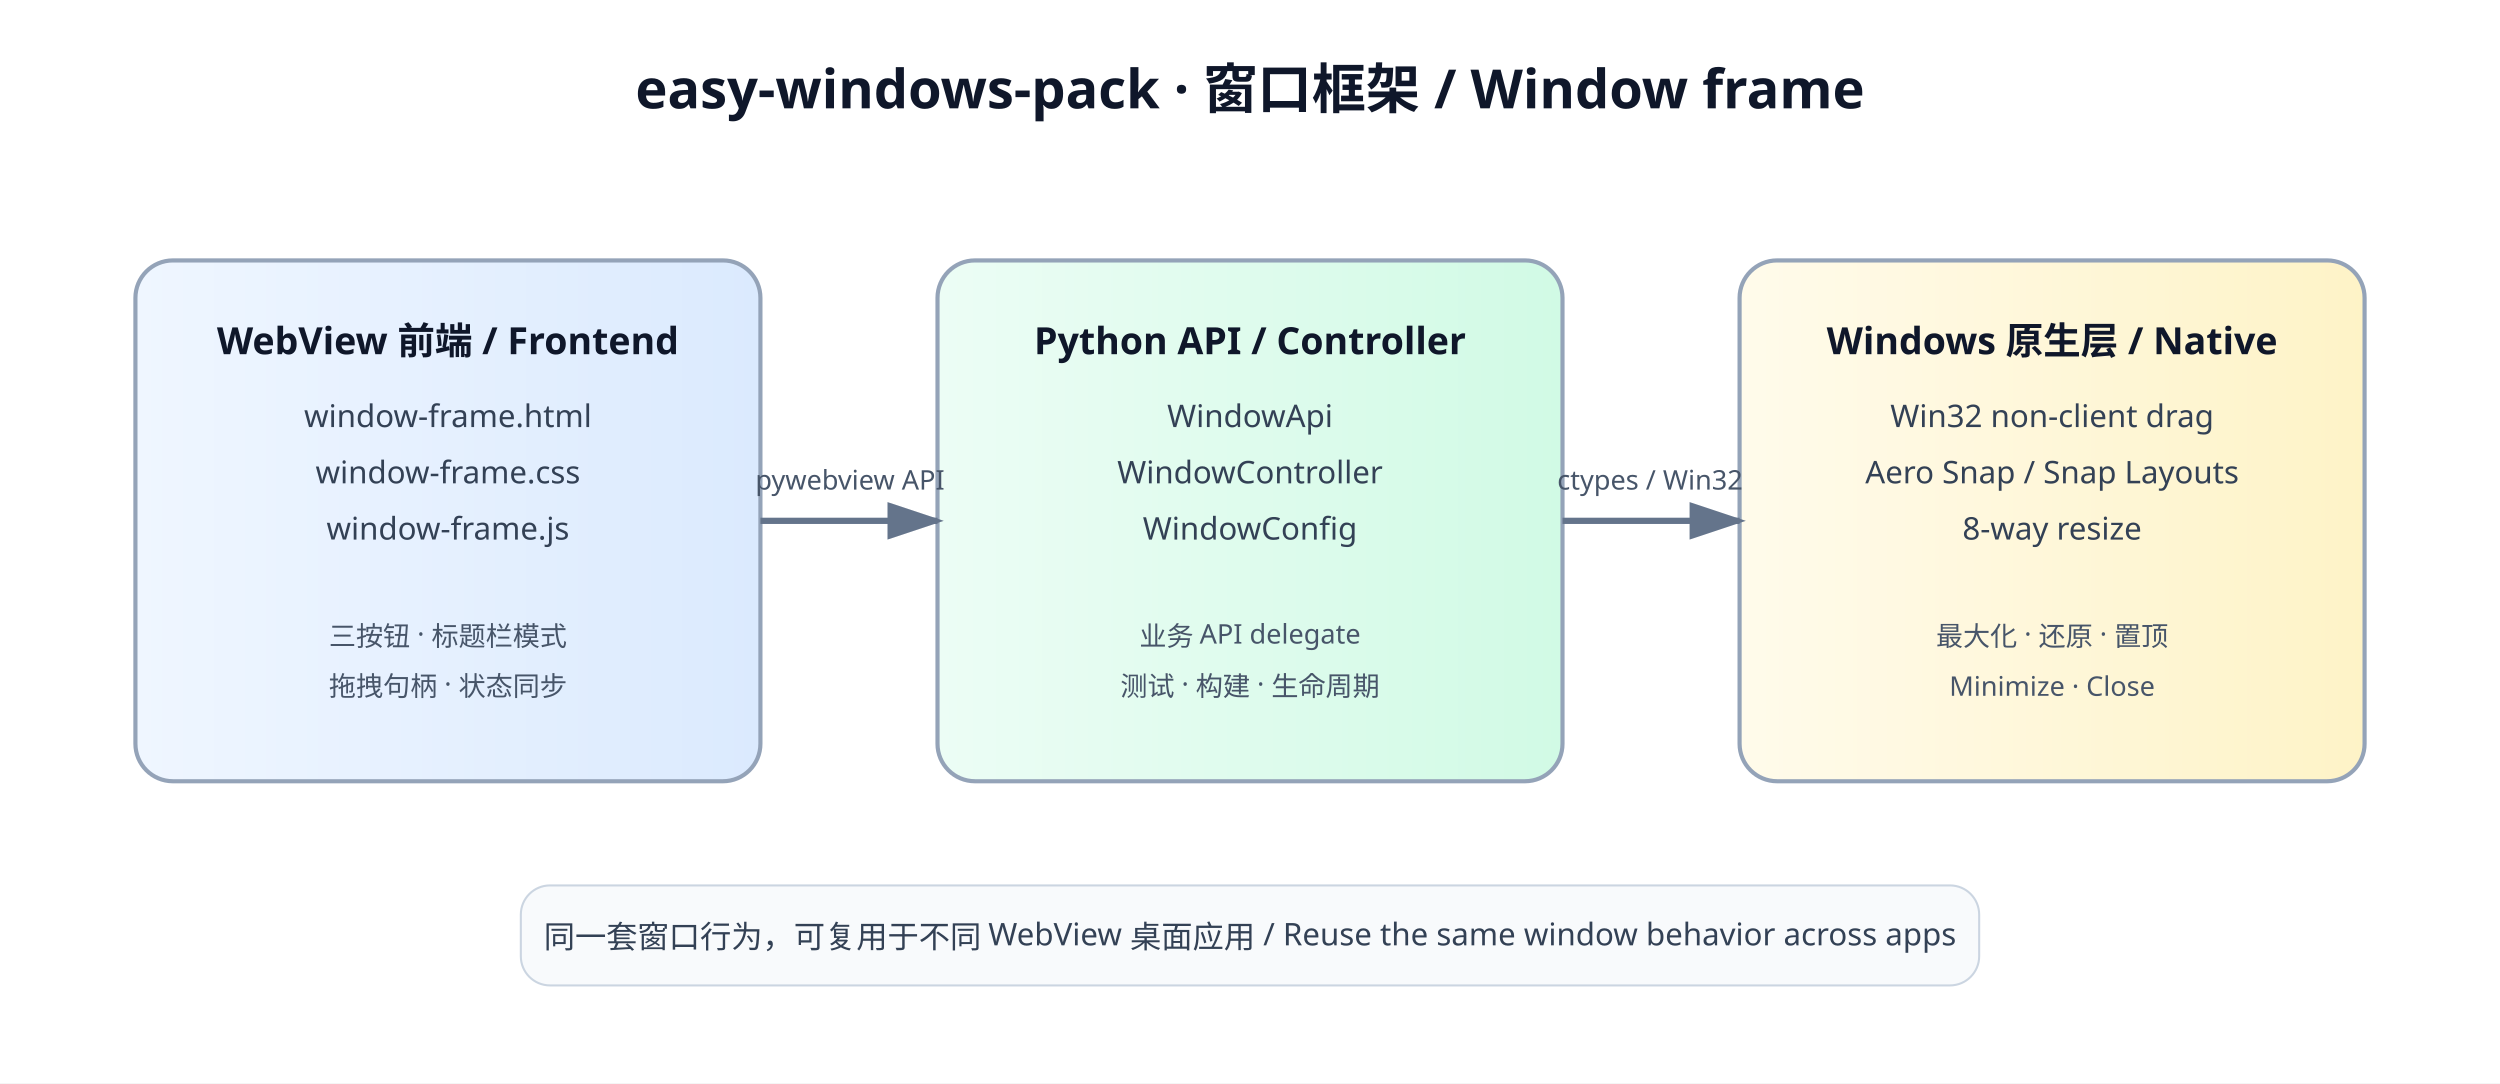
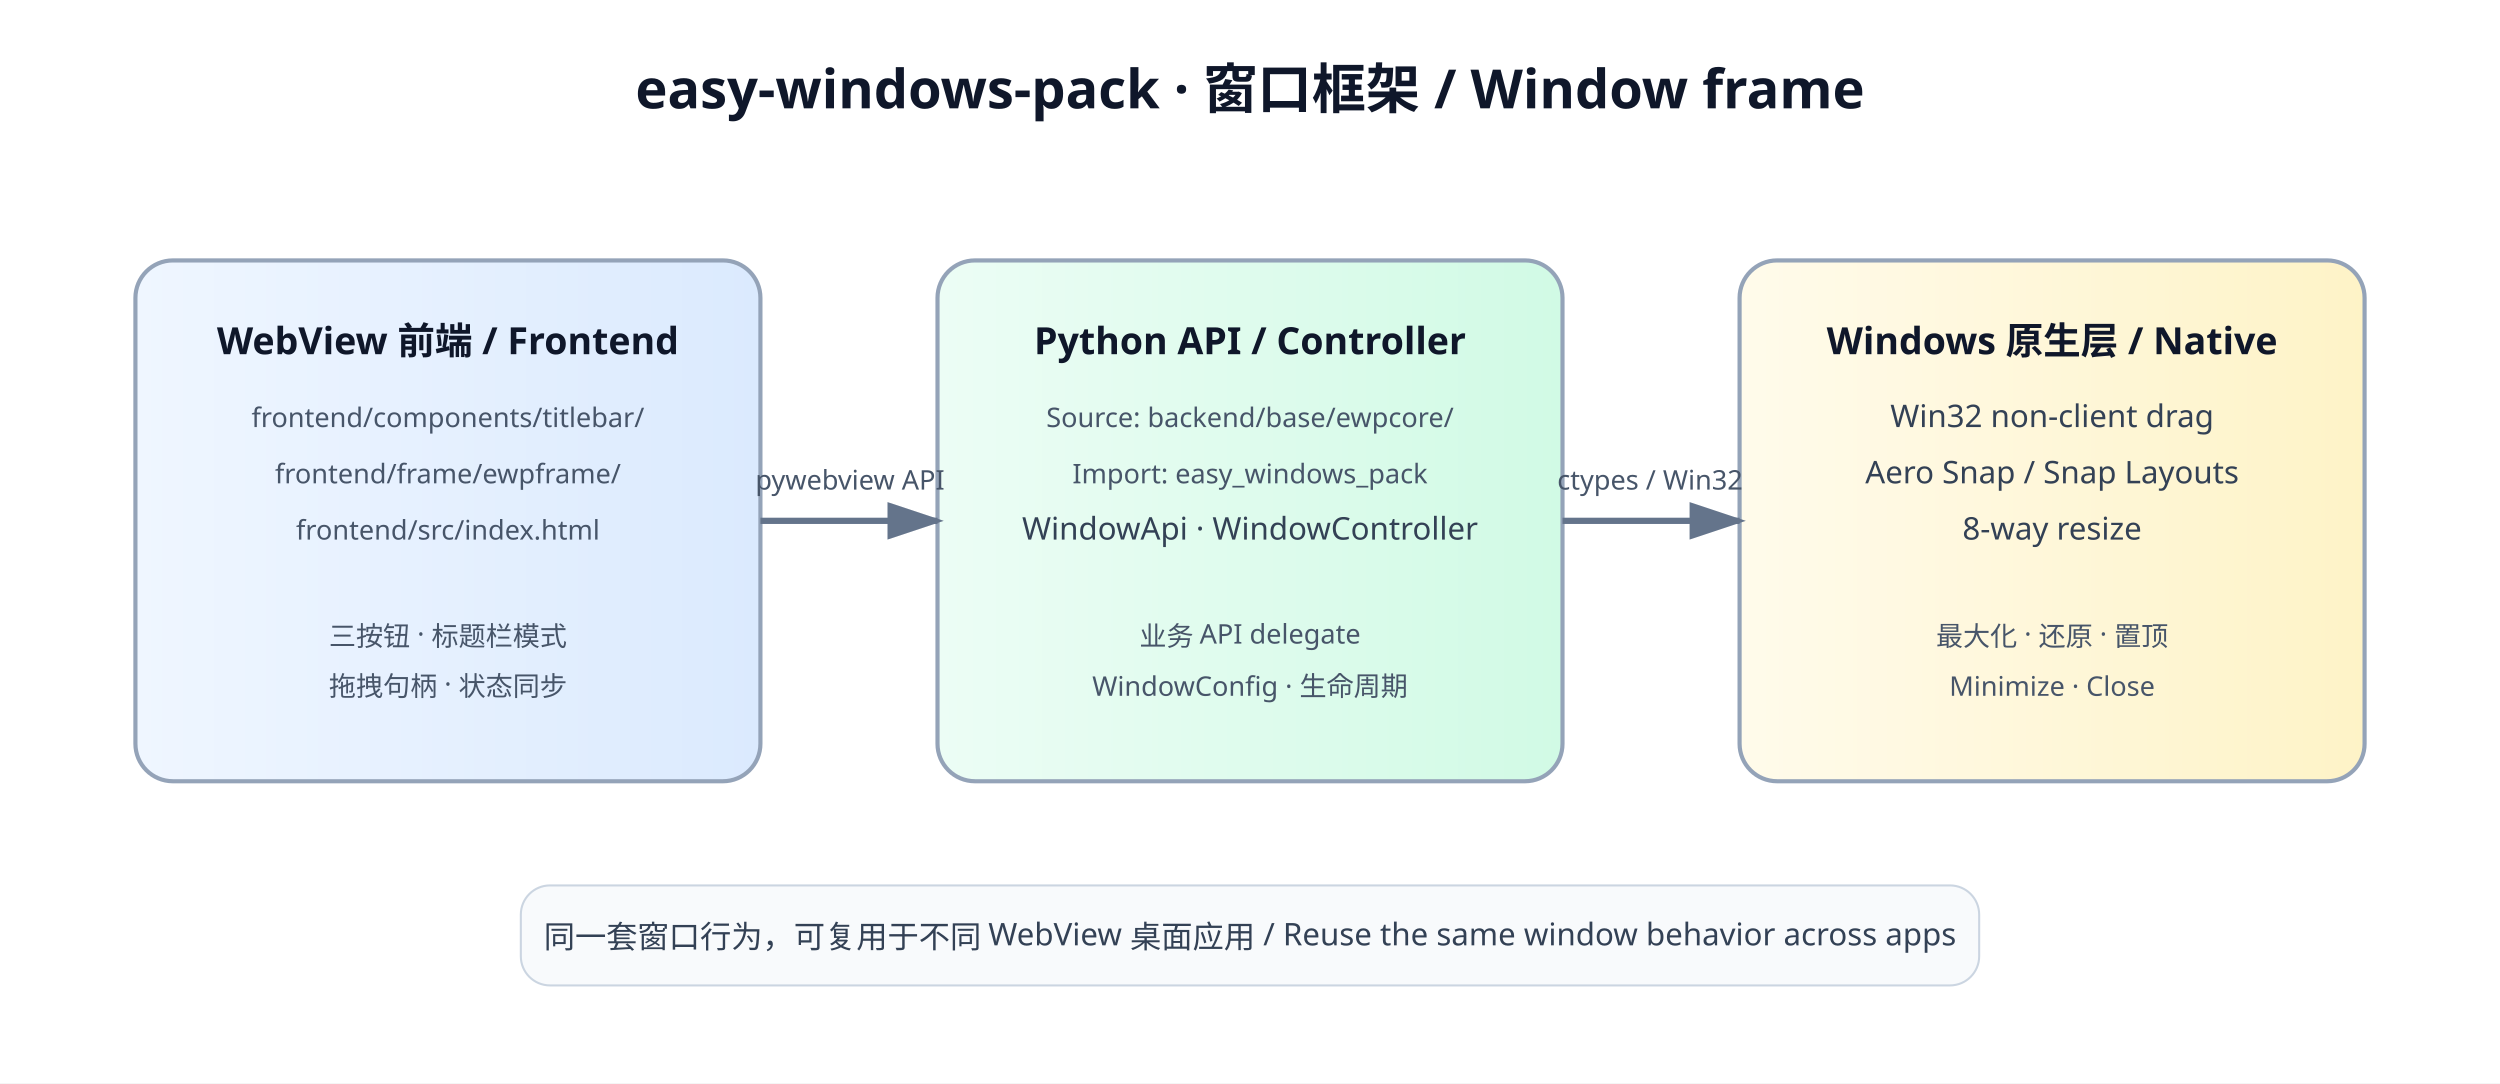
<svg xmlns="http://www.w3.org/2000/svg" width="1200" height="520" viewBox="0 0 1200 520" role="img" aria-labelledby="title desc">
  <defs>
    <linearGradient id="blue" x1="0" x2="1">
      <stop offset="0" stop-color="#eff6ff" />
      <stop offset="1" stop-color="#dbeafe" />
    </linearGradient>
    <linearGradient id="green" x1="0" x2="1">
      <stop offset="0" stop-color="#ecfdf5" />
      <stop offset="1" stop-color="#d1fae5" />
    </linearGradient>
    <linearGradient id="amber" x1="0" x2="1">
      <stop offset="0" stop-color="#fffbeb" />
      <stop offset="1" stop-color="#fef3c7" />
    </linearGradient>
    <marker id="arrow" markerWidth="10" markerHeight="10" refX="8" refY="3" orient="auto">
      <path d="M0,0 L0,6 L9,3 z" fill="#64748b" />
    </marker>
    <style>
      .title { font: 700 26px 'Segoe UI', sans-serif; fill: #0f172a; }
      .label { font: 700 18px 'Segoe UI', sans-serif; fill: #0f172a; }
      .text { font: 15px 'Segoe UI', sans-serif; fill: #334155; }
      .small { font: 13px 'Segoe UI', sans-serif; fill: #475569; }
      .box { stroke: #94a3b8; stroke-width: 2; rx: 18; }
      .line { stroke: #64748b; stroke-width: 3; fill: none; marker-end: url(#arrow); }
    </style>
  </defs>
  <rect width="1200" height="520" fill="#ffffff" />
  <text x="600" y="52" text-anchor="middle" class="title">easy-windows-pack · 窗口框架 / Window frame</text>
  <rect x="65" y="125" width="300" height="250" class="box" fill="url(#blue)" />
  <text x="215" y="170" text-anchor="middle" class="label">WebView 前端 / Frontend</text>
-   <text x="215" y="205" text-anchor="middle" class="text">window-frame.html</text>
-   <text x="215" y="232" text-anchor="middle" class="text">window-frame.css</text>
-   <text x="215" y="259" text-anchor="middle" class="text">window-frame.js</text>
+   <text x="215" y="205" text-anchor="middle" class="small">frontend/components/titlebar/</text>
+   <text x="215" y="232" text-anchor="middle" class="small">frontend/frame/ewpframe/</text>
+   <text x="215" y="259" text-anchor="middle" class="small">frontend/src/index.html</text>
  <text x="215" y="310" text-anchor="middle" class="small">三按钮 · 标题栏模式</text>
  <text x="215" y="334" text-anchor="middle" class="small">拖拽句柄 · 状态同步</text>
  <rect x="450" y="125" width="300" height="250" class="box" fill="url(#green)" />
  <text x="600" y="170" text-anchor="middle" class="label">Python API / Controller</text>
-   <text x="600" y="205" text-anchor="middle" class="text">WindowApi</text>
-   <text x="600" y="232" text-anchor="middle" class="text">WindowController</text>
-   <text x="600" y="259" text-anchor="middle" class="text">WindowConfig</text>
+   <text x="600" y="205" text-anchor="middle" class="small">Source: backend/base/ewpcore/</text>
+   <text x="600" y="232" text-anchor="middle" class="small">Import: easy_windows_pack</text>
+   <text x="600" y="259" text-anchor="middle" class="text">WindowApi · WindowController</text>
  <text x="600" y="310" text-anchor="middle" class="small">业务 API delegate</text>
-   <text x="600" y="334" text-anchor="middle" class="small">测试 · 构建 · 生命周期</text>
+   <text x="600" y="334" text-anchor="middle" class="small">WindowConfig · 生命周期</text>
  <rect x="835" y="125" width="300" height="250" class="box" fill="url(#amber)" />
  <text x="985" y="170" text-anchor="middle" class="label">Windows 原生层 / Native</text>
  <text x="985" y="205" text-anchor="middle" class="text">Win32 non-client drag</text>
  <text x="985" y="232" text-anchor="middle" class="text">Aero Snap / Snap Layouts</text>
  <text x="985" y="259" text-anchor="middle" class="text">8-way resize</text>
  <text x="985" y="310" text-anchor="middle" class="small">最大化 · 还原 · 置顶</text>
  <text x="985" y="334" text-anchor="middle" class="small">Minimize · Close</text>
  <path d="M365 250 H450" class="line" />
  <path d="M750 250 H835" class="line" />
  <text x="408" y="235" text-anchor="middle" class="small">pywebview API</text>
  <text x="792" y="235" text-anchor="middle" class="small">ctypes / Win32</text>
  <rect x="250" y="425" width="700" height="48" rx="14" fill="#f8fafc" stroke="#cbd5e1" />
  <text x="600" y="455" text-anchor="middle" class="text">同一套窗口行为，可复用于不同 WebView 桌面应用 / Reuse the same window behavior across apps</text>
</svg>
